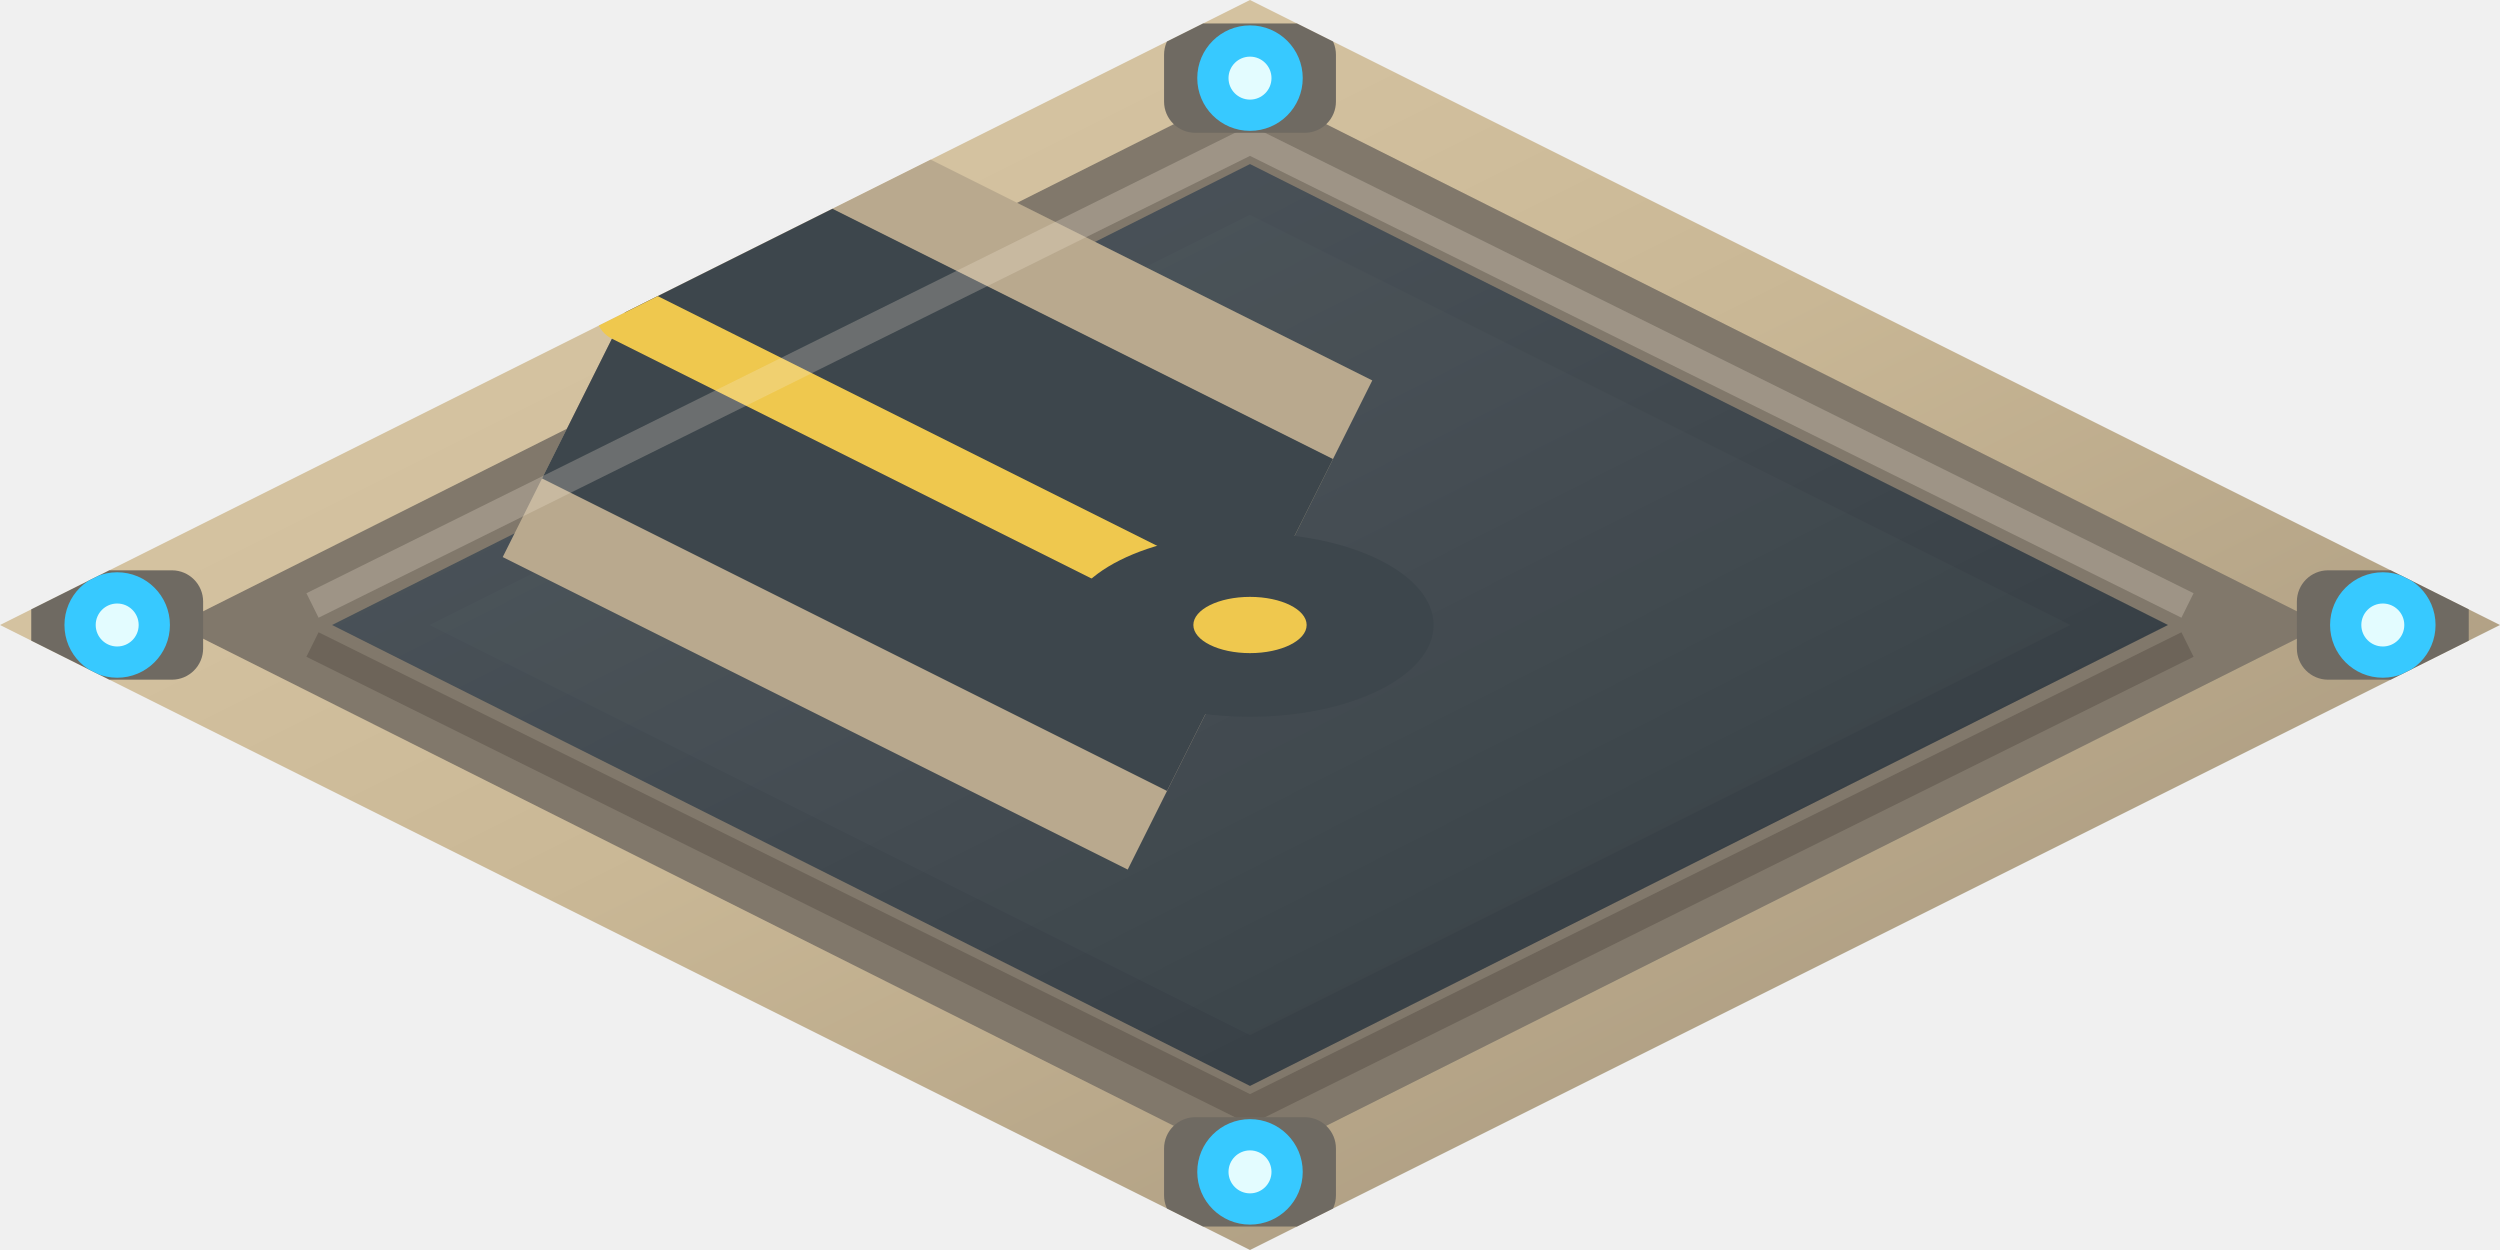
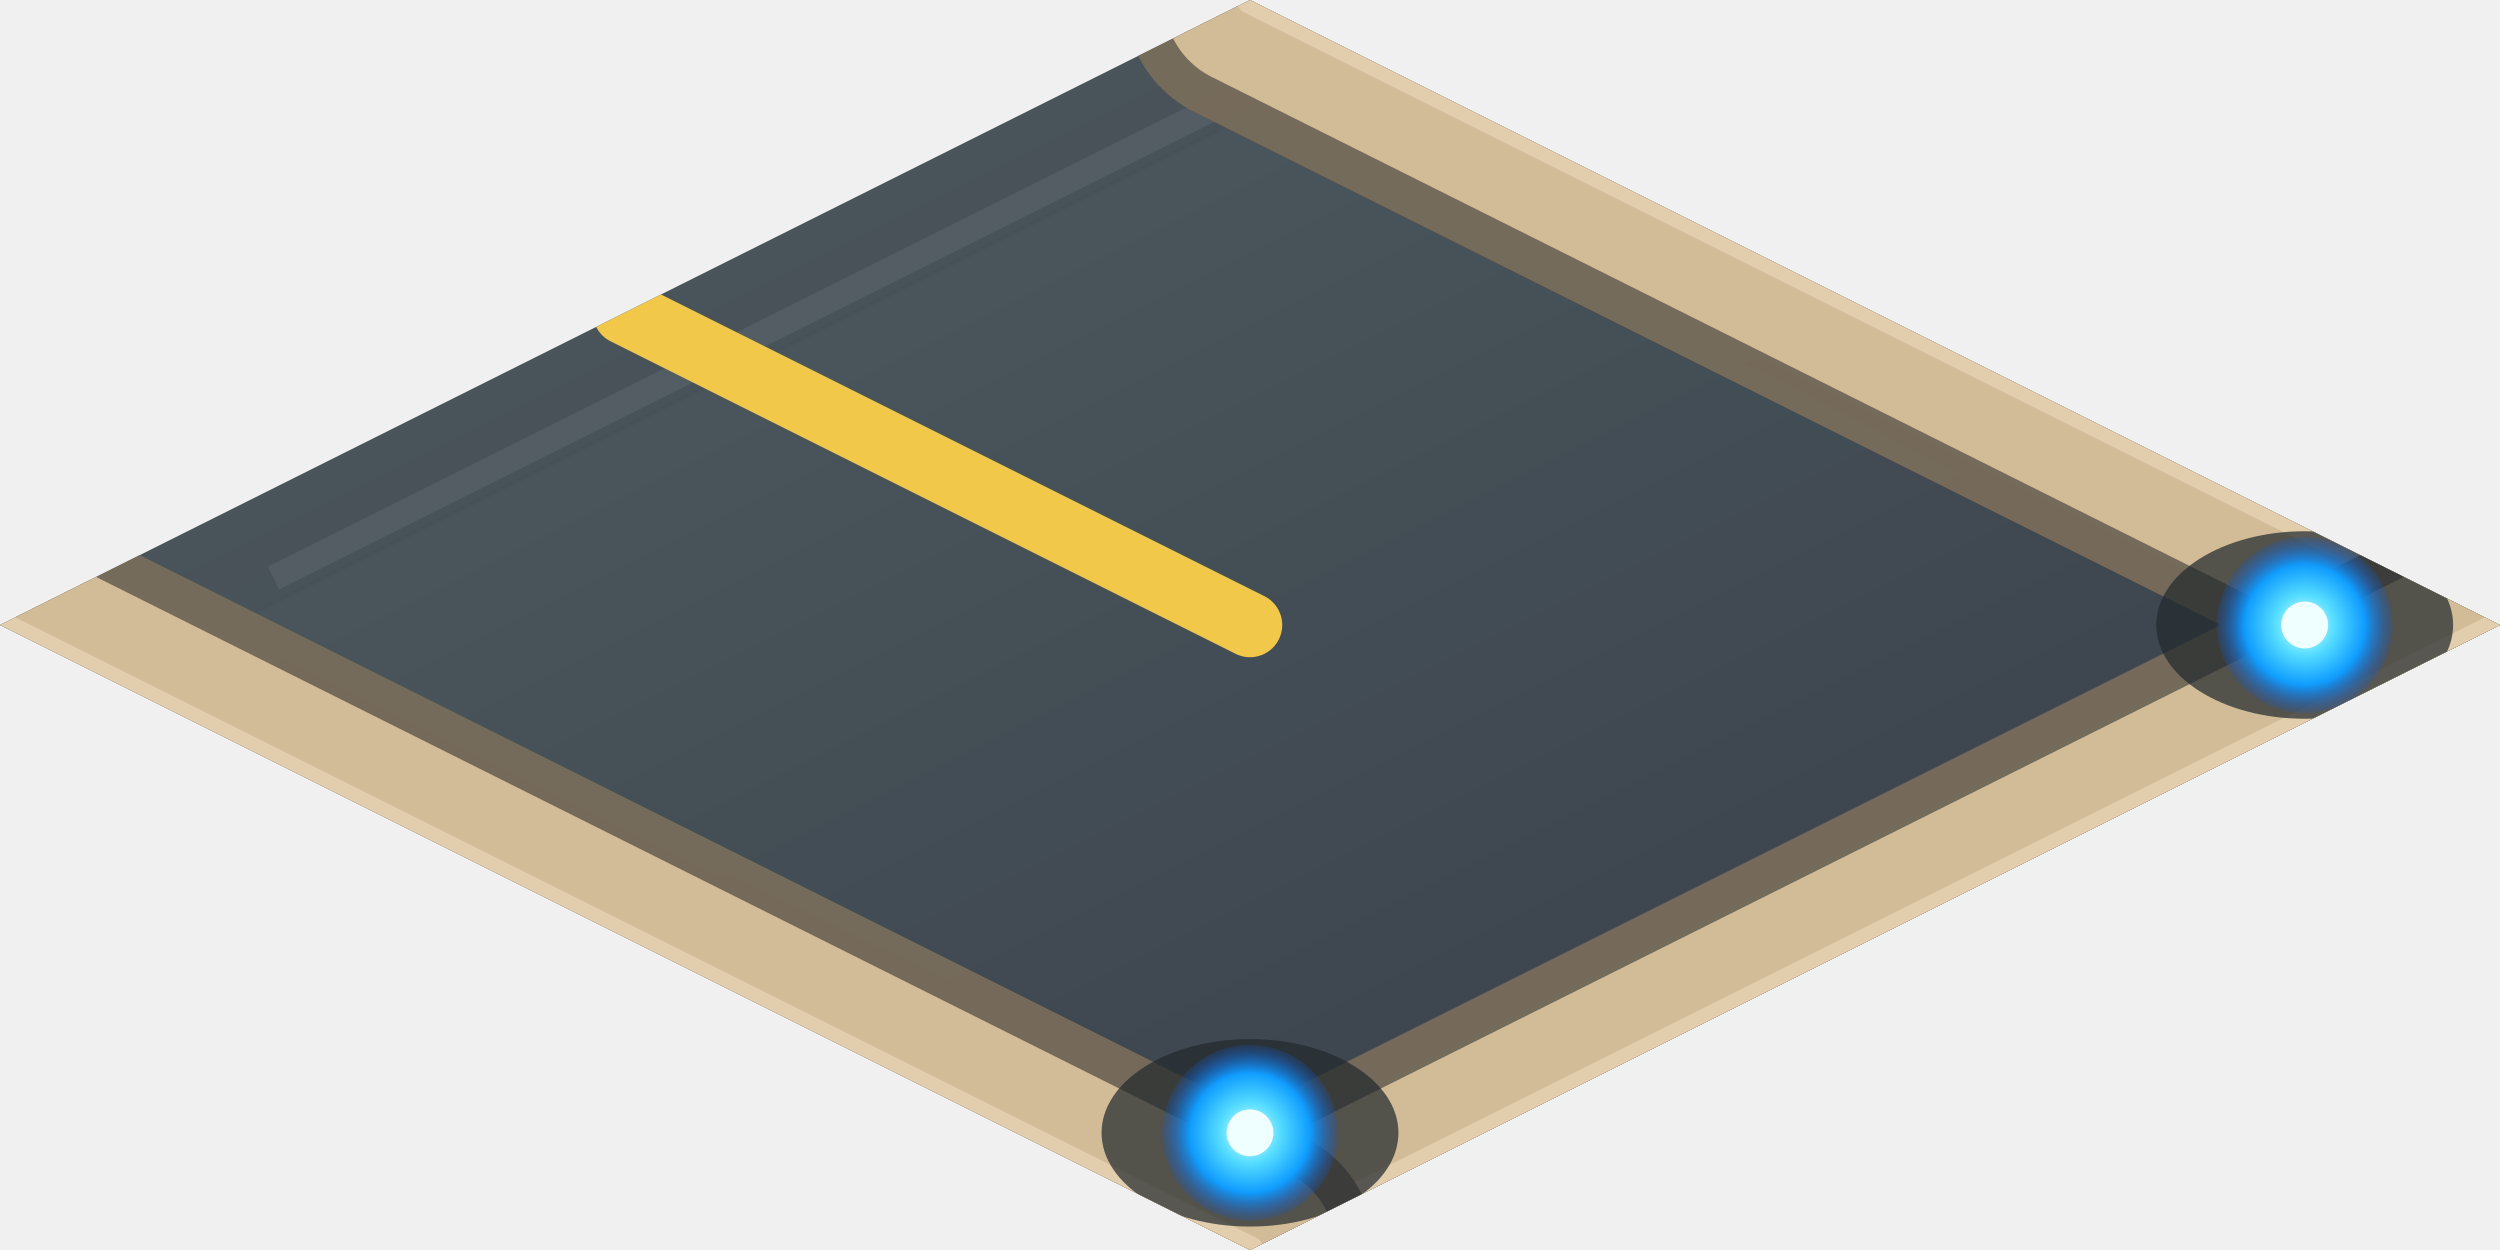
<svg xmlns="http://www.w3.org/2000/svg" width="64" height="32" viewBox="0 0 64 32">
  <defs>
-     <linearGradient id="curb" x1="0" y1="0" x2="1" y2="1">
-       <stop offset="0" stop-color="#e1cfad" />
-       <stop offset=".48" stop-color="#c9b795" />
-       <stop offset="1" stop-color="#9d8e77" />
-     </linearGradient>
-     <linearGradient id="asphalt" x1="0" y1="0" x2="1" y2="1">
-       <stop offset="0" stop-color="#50585f" />
-       <stop offset=".5" stop-color="#41494f" />
-       <stop offset="1" stop-color="#30383e" />
-     </linearGradient>
    <clipPath id="tile">
      <polygon points="32,0 64,16 32,32 0,16" />
    </clipPath>
+     <linearGradient id="asphalt" x1="0" y1="0" x2="1" y2="1">
+       <stop offset="0" stop-color="#525c63" />
+       <stop offset=".48" stop-color="#424b52" />
+       <stop offset="1" stop-color="#303940" />
+     </linearGradient>
+     <radialGradient id="blueGlow">
+       <stop offset="0" stop-color="#efffff" />
+       <stop offset=".34" stop-color="#56ddff" />
+       <stop offset=".68" stop-color="#109dff" />
+       <stop offset="1" stop-color="#125ad2" stop-opacity=".18" />
+     </radialGradient>
  </defs>
  <g clip-path="url(#tile)">
-     <polygon points="32,0 64,16 32,32 0,16" fill="url(#curb)" />
-     <polygon points="32,2.2 59.5,16 32,29.8 4.5,16" fill="#81786b" />
-     <polygon points="32,4.2 55.5,16 32,27.8 8.5,16" fill="url(#asphalt)" />
-     <path d="M11 16 L32 5.5 L53 16 L32 26.5 Z" fill="#697279" opacity=".08" />
-     <path d="M32 16 L16 8" stroke="#b9a98e" stroke-width="14" stroke-linecap="butt" />
-     <path d="M32 16 L16 8" stroke="#3d464c" stroke-width="9.5" stroke-linecap="butt" />
-     <path d="M32 16 L16 8" stroke="#efc84e" stroke-width="1.5" stroke-linecap="round" />
-     <ellipse cx="32" cy="16" rx="4.7" ry="2.35" fill="#3d464c" />
-     <ellipse cx="32" cy="16" rx="1.45" ry=".72" fill="#efc84e" />
-     <path d="M8 15.5 L32 3.6 L56 15.5" fill="none" stroke="#f4ead8" stroke-opacity=".25" stroke-width=".7" />
-     <path d="M56 16.5 L32 28.4 L8 16.5" fill="none" stroke="#251f1a" stroke-opacity=".22" stroke-width=".7" />
+     <polygon points="32,0 64,16 32,32 0,16" fill="url(#asphalt)" />
+     <polygon points="32,3 58,16 32,29 6,16" fill="#738089" opacity=".055" />
+     <path d="M7 14.8 L32 2.3 L57 14.8" fill="none" stroke="#ffffff" stroke-opacity=".065" stroke-width=".65" />
+     <path d="M57 17.2 L32 29.7 L7 17.2" fill="none" stroke="#151d22" stroke-opacity=".16" stroke-width=".8" />
+     <path d="M32 0 L64 16" fill="none" stroke="#786c5b" stroke-width="6.4" stroke-opacity="0.95" stroke-linecap="round" />
+     <path d="M32 0 L64 16" fill="none" stroke="#d2bc97" stroke-width="4.4" stroke-opacity="1" stroke-linecap="round" />
+     <path d="M32 0 L64 16" fill="none" stroke="#f2e2c2" stroke-width="0.7" stroke-opacity="0.48" stroke-linecap="round" />
+     <path d="M64 16 L32 32" fill="none" stroke="#786c5b" stroke-width="6.4" stroke-opacity="0.95" stroke-linecap="round" />
+     <path d="M64 16 L32 32" fill="none" stroke="#d2bc97" stroke-width="4.4" stroke-opacity="1" stroke-linecap="round" />
+     <path d="M64 16 L32 32" fill="none" stroke="#f2e2c2" stroke-width="0.7" stroke-opacity="0.48" stroke-linecap="round" />
+     <path d="M32 32 L0 16" fill="none" stroke="#786c5b" stroke-width="6.4" stroke-opacity="0.95" stroke-linecap="round" />
+     <path d="M32 32 L0 16" fill="none" stroke="#d2bc97" stroke-width="4.4" stroke-opacity="1" stroke-linecap="round" />
+     <path d="M32 32 L0 16" fill="none" stroke="#f2e2c2" stroke-width="0.7" stroke-opacity="0.48" stroke-linecap="round" />
+     <path d="M32 16 L16 8" fill="none" stroke="#f2c84b" stroke-width="1.65" stroke-linecap="round" />
    <g>
-       <rect x="29.8" y="0.6" width="4.4" height="2.8" rx=".8" fill="#6f6a62" />
-       <circle cx="32" cy="2" r="1.35" fill="#37c9ff" />
-       <circle cx="32" cy="2" r=".55" fill="#e3fcff" />
+       <ellipse cx="59" cy="16" rx="3.8" ry="2.4" fill="#22292e" opacity=".72" />
+       <circle cx="59" cy="16" r="2.25" fill="url(#blueGlow)" />
+       <circle cx="59" cy="16" r=".6" fill="#efffff" />
    </g>
    <g>
-       <rect x="58.8" y="14.6" width="4.4" height="2.8" rx=".8" fill="#6f6a62" />
-       <circle cx="61" cy="16" r="1.35" fill="#37c9ff" />
-       <circle cx="61" cy="16" r=".55" fill="#e3fcff" />
-     </g>
-     <g>
-       <rect x="29.8" y="28.6" width="4.4" height="2.8" rx=".8" fill="#6f6a62" />
-       <circle cx="32" cy="30" r="1.35" fill="#37c9ff" />
-       <circle cx="32" cy="30" r=".55" fill="#e3fcff" />
-     </g>
-     <g>
-       <rect x="0.8" y="14.6" width="4.4" height="2.8" rx=".8" fill="#6f6a62" />
-       <circle cx="3" cy="16" r="1.35" fill="#37c9ff" />
-       <circle cx="3" cy="16" r=".55" fill="#e3fcff" />
+       <ellipse cx="32" cy="29" rx="3.8" ry="2.4" fill="#22292e" opacity=".72" />
+       <circle cx="32" cy="29" r="2.25" fill="url(#blueGlow)" />
+       <circle cx="32" cy="29" r=".6" fill="#efffff" />
    </g>
  </g>
</svg>
